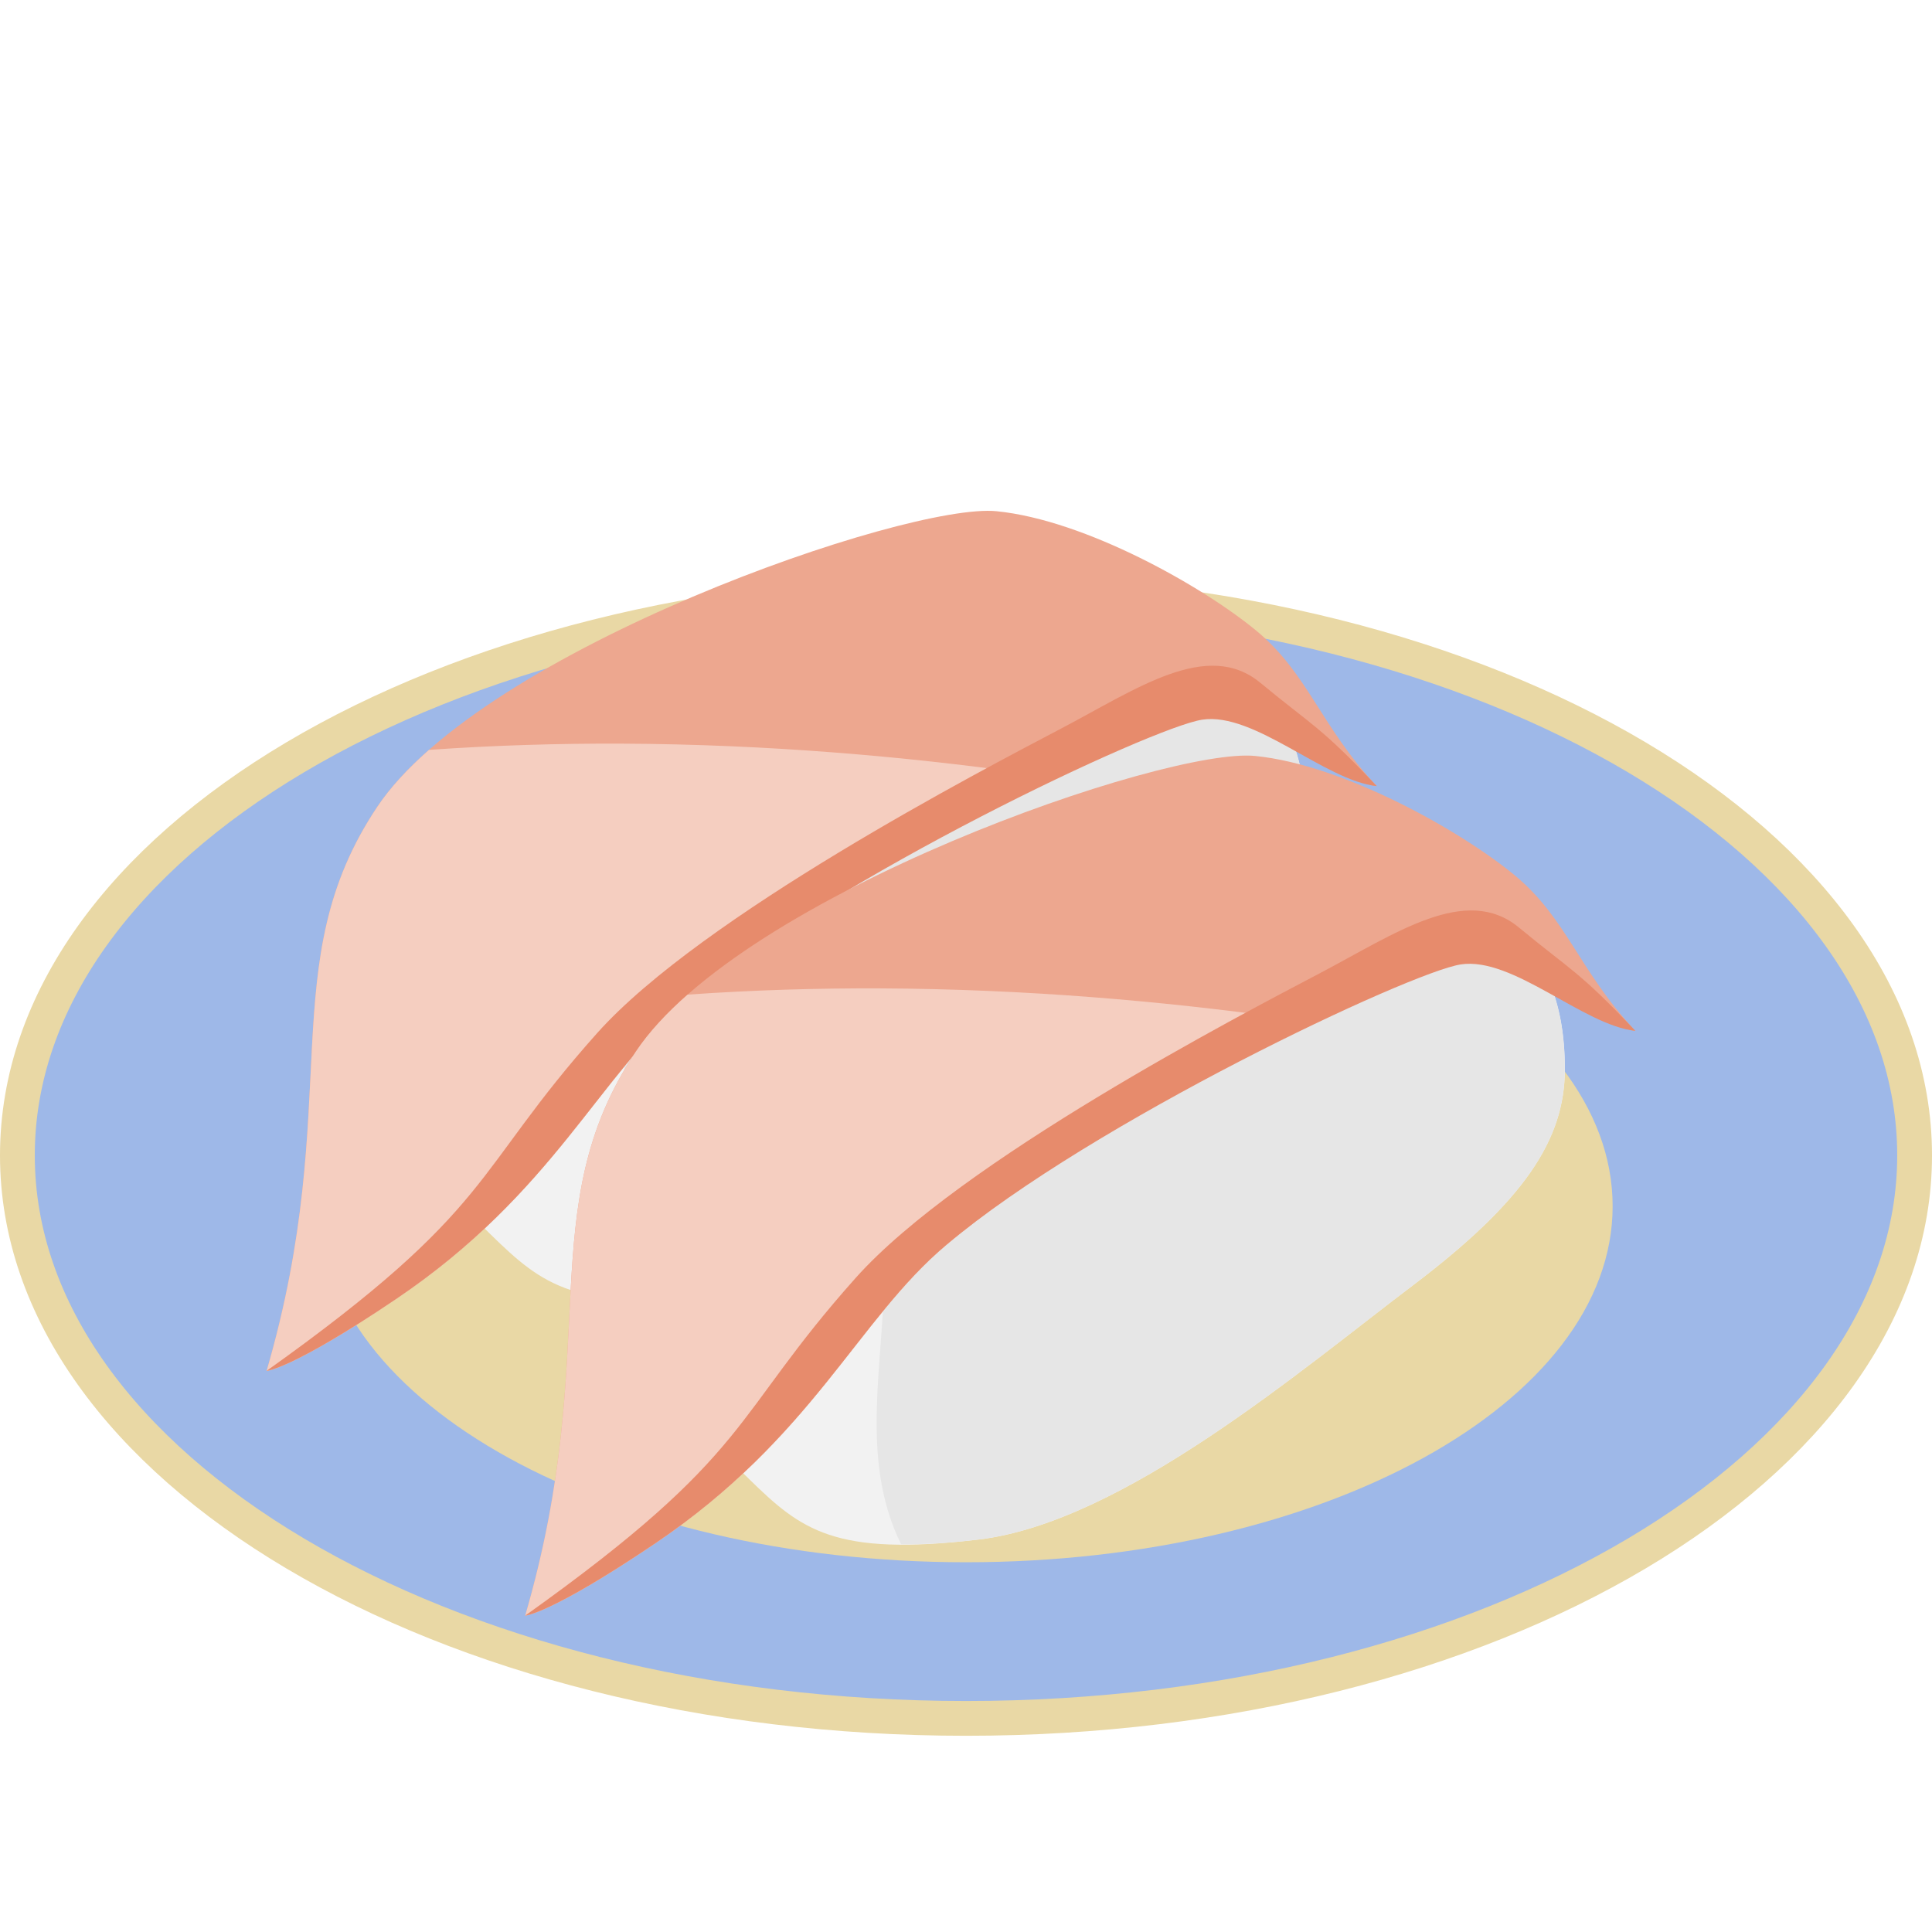
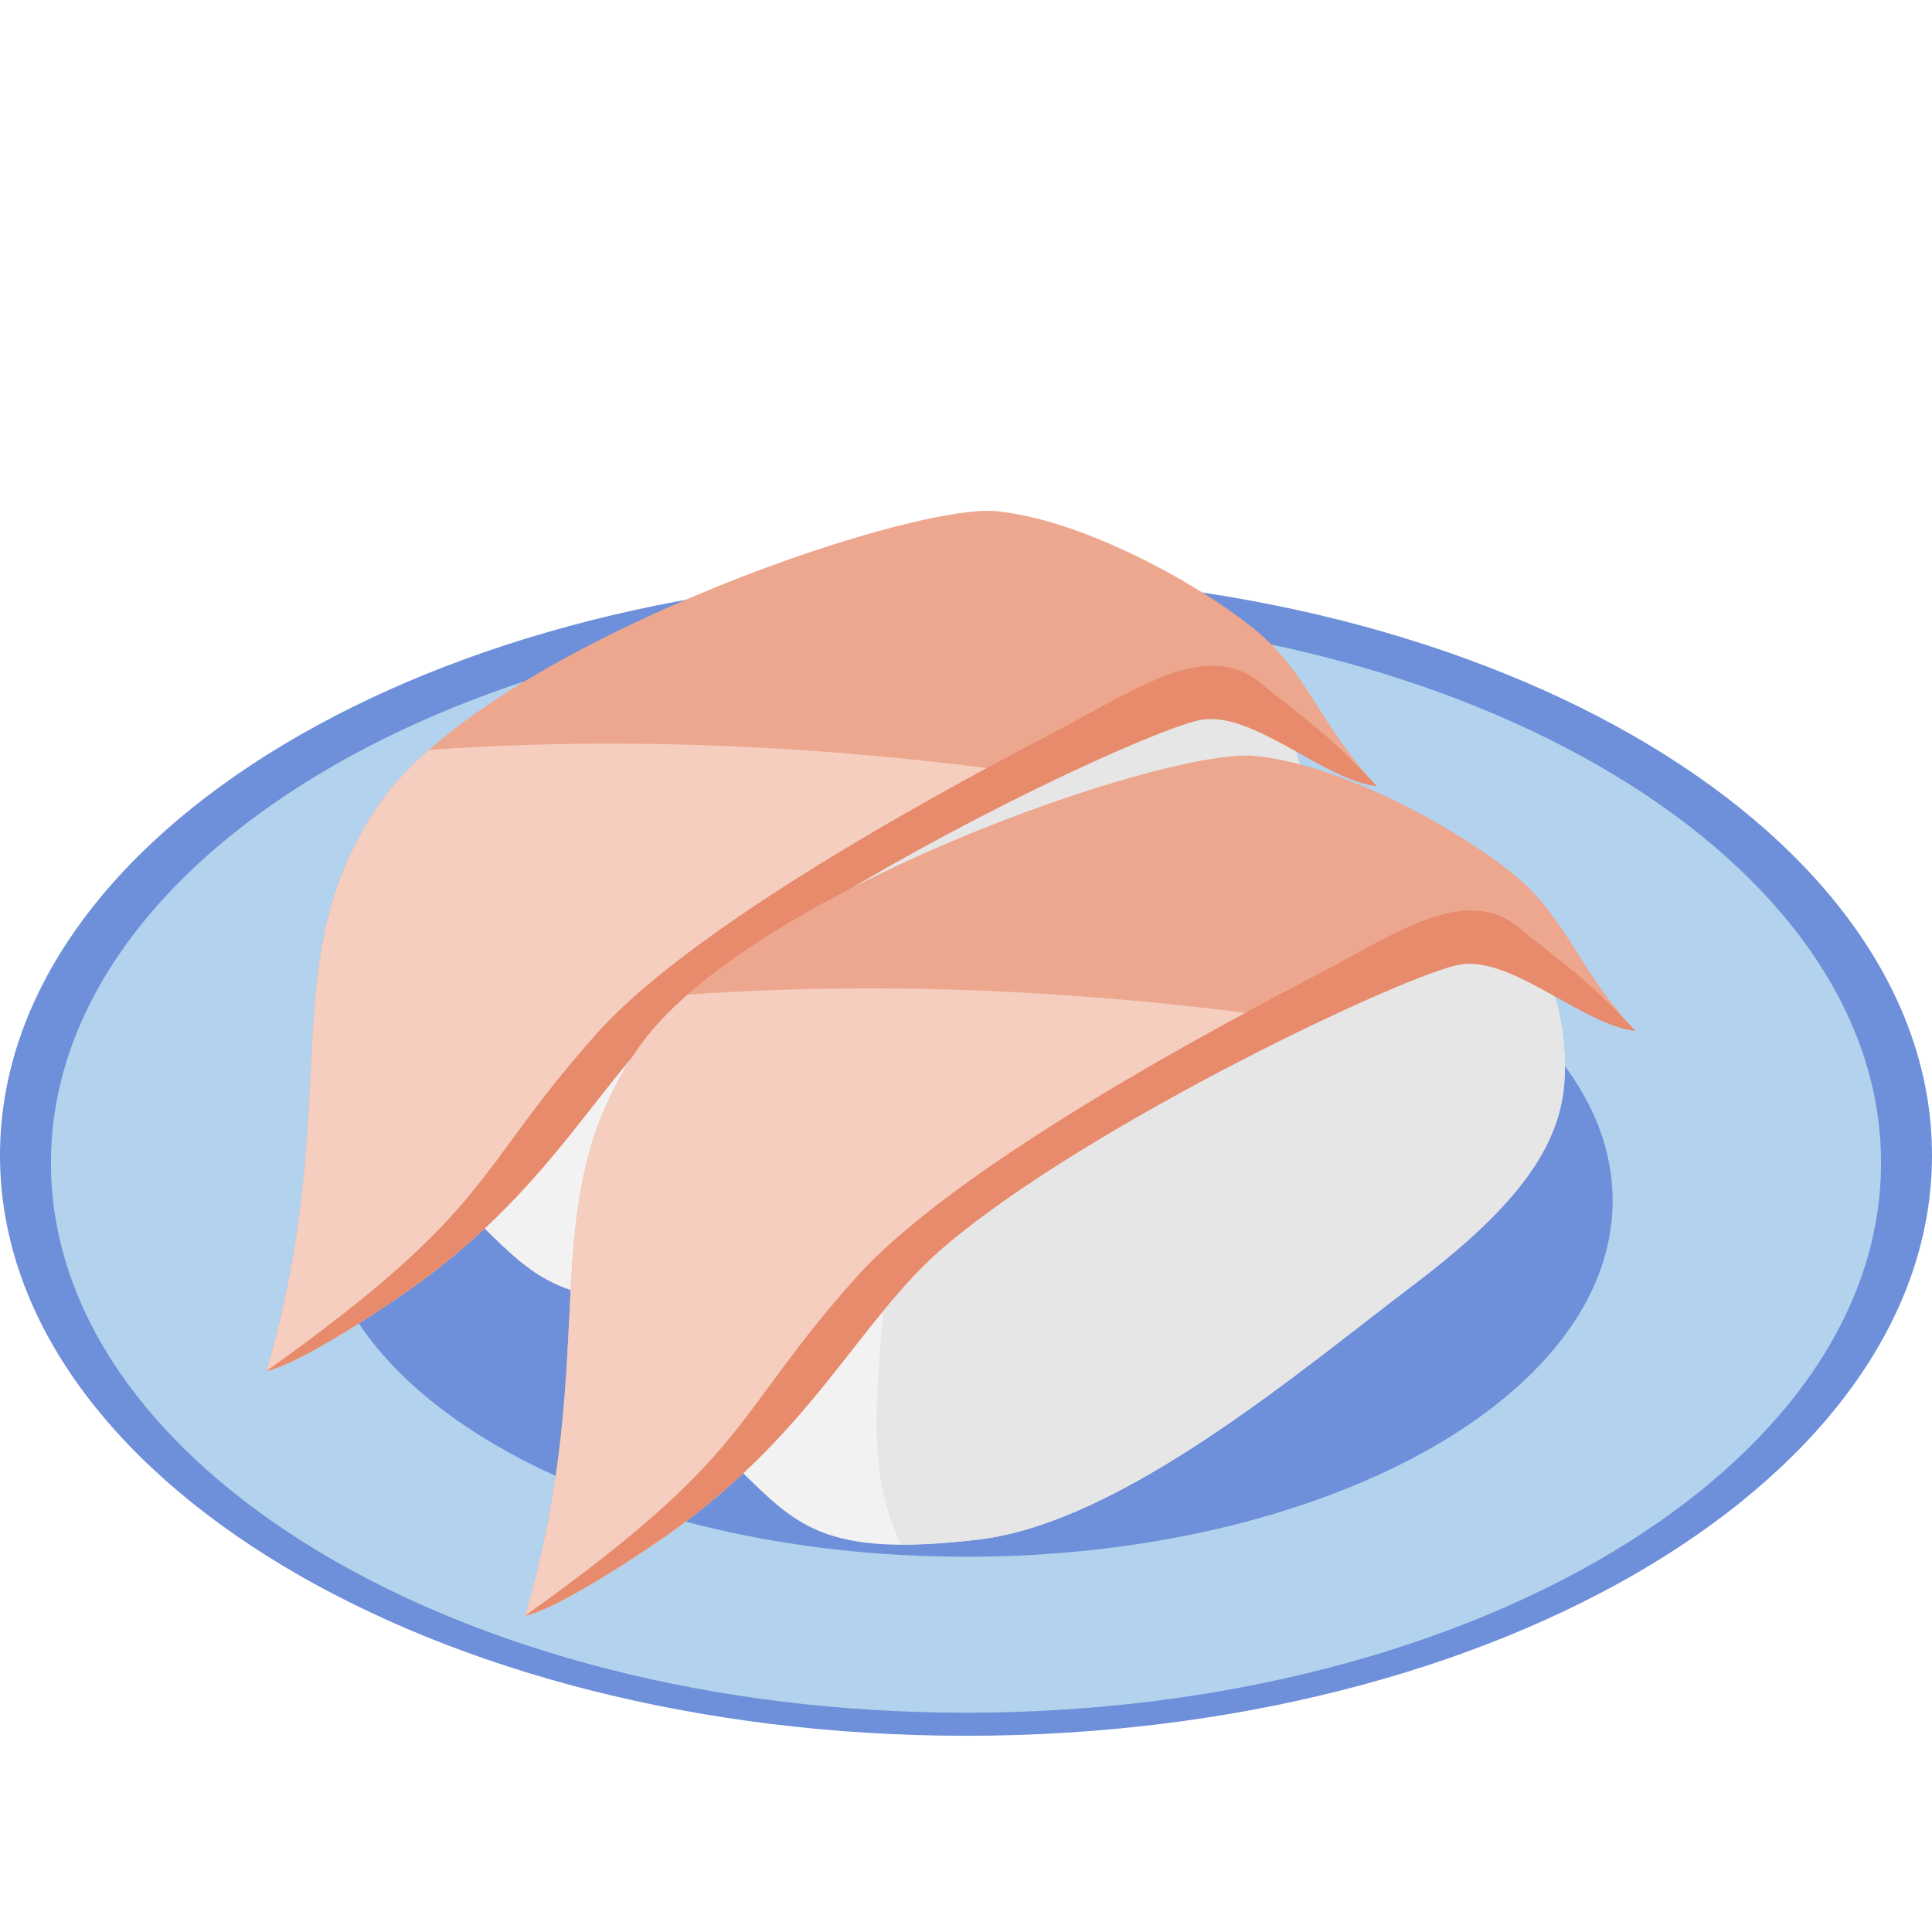
<svg xmlns="http://www.w3.org/2000/svg" viewBox="0 0 512 512" xml:space="preserve" version="1.1" id="svg2" width="512" height="512">
  <defs id="defs6">
    <clipPath id="clipPath16" clipPathUnits="userSpaceOnUse">
      <path id="path18" d="M 0,36 H 36 V 0 H 0 Z" />
    </clipPath>
    <clipPath id="clipPath28" clipPathUnits="userSpaceOnUse">
      <path id="path30" d="M 2.442,20.978 C 2.264,20.911 2.11,20.797 1.995,20.646 v 0 C 0.755,19.012 -0.619,12.529 3,9 V 9 C 6.557,5.532 9.822,4.696 11.777,4.505 v 0 C 11.81,4.502 11.885,4.498 11.918,4.498 v 0 c 2.458,0 18.332,10.761 19.524,13.235 v 0 c 1.371,2.842 1.281,8.399 -1.98,10.298 v 0 c -0.395,0.23 -0.914,0.337 -1.633,0.337 v 0 c -5.581,0 -24.582,-7.088 -25.387,-7.39" />
    </clipPath>
    <clipPath id="clipPath40" clipPathUnits="userSpaceOnUse">
      <path id="path42" d="M 0,36 H 36 V 0 H 0 Z" />
    </clipPath>
    <clipPath id="clipPath16-3" clipPathUnits="userSpaceOnUse">
      <path id="path18-6" d="M 0,36 H 36 V 0 H 0 Z" />
    </clipPath>
    <clipPath id="clipPath28-7" clipPathUnits="userSpaceOnUse">
      <path id="path30-5" d="M 2.442,20.978 C 2.264,20.911 2.11,20.797 1.995,20.646 v 0 C 0.755,19.012 -0.619,12.529 3,9 V 9 C 6.557,5.532 9.822,4.696 11.777,4.505 v 0 C 11.81,4.502 11.885,4.498 11.918,4.498 v 0 c 2.458,0 18.332,10.761 19.524,13.235 v 0 c 1.371,2.842 1.281,8.399 -1.98,10.298 v 0 c -0.395,0.23 -0.914,0.337 -1.633,0.337 v 0 c -5.581,0 -24.582,-7.088 -25.387,-7.39" />
    </clipPath>
    <clipPath id="clipPath16-9" clipPathUnits="userSpaceOnUse">
      <path id="path18-3" d="M 0,36 H 36 V 0 H 0 Z" />
    </clipPath>
    <clipPath id="clipPath28-6" clipPathUnits="userSpaceOnUse">
      <path id="path30-0" d="M 2.442,20.978 C 2.264,20.911 2.11,20.797 1.995,20.646 v 0 C 0.755,19.012 -0.619,12.529 3,9 V 9 C 6.557,5.532 9.822,4.696 11.777,4.505 v 0 C 11.81,4.502 11.885,4.498 11.918,4.498 v 0 c 2.458,0 18.332,10.761 19.524,13.235 v 0 c 1.371,2.842 1.281,8.399 -1.98,10.298 v 0 c -0.395,0.23 -0.914,0.337 -1.633,0.337 v 0 c -5.581,0 -24.582,-7.088 -25.387,-7.39" />
    </clipPath>
    <clipPath id="clipPath16-9-3" clipPathUnits="userSpaceOnUse">
      <path id="path18-3-6" d="M 0,36 H 36 V 0 H 0 Z" />
    </clipPath>
    <clipPath id="clipPath28-6-7" clipPathUnits="userSpaceOnUse">
      <path id="path30-0-5" d="M 2.442,20.978 C 2.264,20.911 2.11,20.797 1.995,20.646 v 0 C 0.755,19.012 -0.619,12.529 3,9 V 9 C 6.557,5.532 9.822,4.696 11.777,4.505 v 0 C 11.81,4.502 11.885,4.498 11.918,4.498 v 0 c 2.458,0 18.332,10.761 19.524,13.235 v 0 c 1.371,2.842 1.281,8.399 -1.98,10.298 v 0 c -0.395,0.23 -0.914,0.337 -1.633,0.337 v 0 c -5.581,0 -24.582,-7.088 -25.387,-7.39" />
    </clipPath>
    <clipPath id="clipPath16-9-7" clipPathUnits="userSpaceOnUse">
      <path id="path18-3-9" d="M 0,36 H 36 V 0 H 0 Z" />
    </clipPath>
    <clipPath id="clipPath28-6-2" clipPathUnits="userSpaceOnUse">
      <path id="path30-0-0" d="M 2.442,20.978 C 2.264,20.911 2.11,20.797 1.995,20.646 v 0 C 0.755,19.012 -0.619,12.529 3,9 V 9 C 6.557,5.532 9.822,4.696 11.777,4.505 v 0 C 11.81,4.502 11.885,4.498 11.918,4.498 v 0 c 2.458,0 18.332,10.761 19.524,13.235 v 0 c 1.371,2.842 1.281,8.399 -1.98,10.298 v 0 c -0.395,0.23 -0.914,0.337 -1.633,0.337 v 0 c -5.581,0 -24.582,-7.088 -25.387,-7.39" />
    </clipPath>
    <clipPath id="clipPath16-9-78" clipPathUnits="userSpaceOnUse">
      <path id="path18-3-4" d="M 0,36 H 36 V 0 H 0 Z" />
    </clipPath>
    <clipPath id="clipPath28-6-5" clipPathUnits="userSpaceOnUse">
      <path id="path30-0-03" d="M 2.442,20.978 C 2.264,20.911 2.11,20.797 1.995,20.646 v 0 C 0.755,19.012 -0.619,12.529 3,9 V 9 C 6.557,5.532 9.822,4.696 11.777,4.505 v 0 C 11.81,4.502 11.885,4.498 11.918,4.498 v 0 c 2.458,0 18.332,10.761 19.524,13.235 v 0 c 1.371,2.842 1.281,8.399 -1.98,10.298 v 0 c -0.395,0.23 -0.914,0.337 -1.633,0.337 v 0 c -5.581,0 -24.582,-7.088 -25.387,-7.39" />
    </clipPath>
    <clipPath id="clipPath16-9-7-6" clipPathUnits="userSpaceOnUse">
      <path id="path18-3-9-1" d="M 0,36 H 36 V 0 H 0 Z" />
    </clipPath>
    <clipPath id="clipPath28-6-2-0" clipPathUnits="userSpaceOnUse">
      <path id="path30-0-0-6" d="M 2.442,20.978 C 2.264,20.911 2.11,20.797 1.995,20.646 v 0 C 0.755,19.012 -0.619,12.529 3,9 V 9 C 6.557,5.532 9.822,4.696 11.777,4.505 v 0 C 11.81,4.502 11.885,4.498 11.918,4.498 v 0 c 2.458,0 18.332,10.761 19.524,13.235 v 0 c 1.371,2.842 1.281,8.399 -1.98,10.298 v 0 c -0.395,0.23 -0.914,0.337 -1.633,0.337 v 0 c -5.581,0 -24.582,-7.088 -25.387,-7.39" />
    </clipPath>
    <clipPath id="clipPath16-9-78-4" clipPathUnits="userSpaceOnUse">
      <path id="path18-3-4-9" d="M 0,36 H 36 V 0 H 0 Z" />
    </clipPath>
    <clipPath id="clipPath28-6-5-2" clipPathUnits="userSpaceOnUse">
      <path id="path30-0-03-0" d="M 2.442,20.978 C 2.264,20.911 2.11,20.797 1.995,20.646 v 0 C 0.755,19.012 -0.619,12.529 3,9 V 9 C 6.557,5.532 9.822,4.696 11.777,4.505 v 0 C 11.81,4.502 11.885,4.498 11.918,4.498 v 0 c 2.458,0 18.332,10.761 19.524,13.235 v 0 c 1.371,2.842 1.281,8.399 -1.98,10.298 v 0 c -0.395,0.23 -0.914,0.337 -1.633,0.337 v 0 c -5.581,0 -24.582,-7.088 -25.387,-7.39" />
    </clipPath>
    <clipPath id="clipPath16-9-1" clipPathUnits="userSpaceOnUse">
      <path id="path18-3-0" d="M 0,36 H 36 V 0 H 0 Z" />
    </clipPath>
    <clipPath id="clipPath28-6-3" clipPathUnits="userSpaceOnUse">
      <path id="path30-0-04" d="M 2.442,20.978 C 2.264,20.911 2.11,20.797 1.995,20.646 v 0 C 0.755,19.012 -0.619,12.529 3,9 V 9 C 6.557,5.532 9.822,4.696 11.777,4.505 v 0 C 11.81,4.502 11.885,4.498 11.918,4.498 v 0 c 2.458,0 18.332,10.761 19.524,13.235 v 0 c 1.371,2.842 1.281,8.399 -1.98,10.298 v 0 c -0.395,0.23 -0.914,0.337 -1.633,0.337 v 0 c -5.581,0 -24.582,-7.088 -25.387,-7.39" />
    </clipPath>
    <clipPath id="clipPath16-4" clipPathUnits="userSpaceOnUse">
      <path id="path18-4" d="M 0,36 H 36 V 0 H 0 Z" />
    </clipPath>
    <clipPath id="clipPath28-4" clipPathUnits="userSpaceOnUse">
      <path id="path30-7" d="M 2.442,20.978 C 2.264,20.911 2.11,20.797 1.995,20.646 v 0 C 0.755,19.012 -0.619,12.529 3,9 V 9 C 6.557,5.532 9.822,4.696 11.777,4.505 v 0 C 11.81,4.502 11.885,4.498 11.918,4.498 v 0 c 2.458,0 18.332,10.761 19.524,13.235 v 0 c 1.371,2.842 1.281,8.399 -1.98,10.298 v 0 c -0.395,0.23 -0.914,0.337 -1.633,0.337 v 0 c -5.581,0 -24.582,-7.088 -25.387,-7.39" />
    </clipPath>
  </defs>
  <g id="layer3" style="display:inline" transform="translate(0,467)">
-     <g id="g881">
-       <ellipse ry="149.2" rx="251.391" cy="-160.809" cx="256" id="path13935" style="opacity:1;fill:#9eb8e8;fill-opacity:1;stroke:#e9d8a5;stroke-width:9.219;stroke-linecap:round;stroke-linejoin:round;stroke-miterlimit:4;stroke-dasharray:none;stroke-dashoffset:0;stroke-opacity:1" />
-       <ellipse ry="94.36" rx="171.365" cy="-147.346" cx="256" id="path13935-2" style="opacity:1;fill:#e9d8a5;fill-opacity:1;stroke:none;stroke-width:0.326;stroke-linecap:round;stroke-linejoin:round;stroke-miterlimit:4;stroke-dasharray:1.954, 0.651;stroke-dashoffset:0;stroke-opacity:1" />
+     <g id="g937">
+       <ellipse ry="153.809" rx="256" cy="-160.809" cx="256" id="path879" style="opacity:1;vector-effect:none;fill:#6e8fd9;fill-opacity:1;stroke:none;stroke-width:13.268;stroke-linecap:butt;stroke-linejoin:miter;stroke-miterlimit:4;stroke-dasharray:none;stroke-dashoffset:0;stroke-opacity:1" />
+       <path transform="translate(0,-467)" id="path879-6" d="M 256 162.492 A 242.5 145.698 0 0 0 13.5 308.191 A 242.5 145.698 0 0 0 256 453.889 A 242.5 145.698 0 0 0 498.5 308.191 A 242.5 145.698 0 0 0 256 162.492 z M 256 223.83 A 171.365 94.36 0 0 1 427.365 318.191 A 171.365 94.36 0 0 1 256 412.551 A 171.365 94.36 0 0 1 84.635 318.191 A 171.365 94.36 0 0 1 256 223.83 z " style="display:inline;opacity:1;vector-effect:none;fill:#b2d2ed;fill-opacity:1;stroke:none;stroke-width:12.568;stroke-linecap:butt;stroke-linejoin:miter;stroke-miterlimit:4;stroke-dasharray:none;stroke-dashoffset:0;stroke-opacity:1" />
    </g>
  </g>
  <g id="layer2" style="display:inline" transform="translate(0,467)">
    <g transform="translate(-68.53011,-64.85838)" style="display:inline" id="g1028-3">
      <g transform="matrix(11.55997,0,0,11.55999,-10.99094,-475.251)" id="g967-56">
        <path style="opacity:1;vector-effect:none;fill:#f2f2f2;fill-opacity:1;stroke:none;stroke-width:0.965;stroke-linecap:butt;stroke-linejoin:miter;stroke-miterlimit:4;stroke-dasharray:none;stroke-dashoffset:0;stroke-opacity:1" d="m 29.827,20.553 c -3.096,0.563 -9.893,2.901 -12.21,4.318 -2.317,1.417 -2.115,4.052 -2.106,5.532 0.009,1.48 1.425,3.058 2.615,4.22 1.189,1.162 1.956,1.779 5.264,1.384 3.309,-0.396 7.404,-3.901 9.95,-5.826 2.545,-1.925 3.485,-3.338 3.485,-4.953 1.49e-4,-1.616 -0.493,-2.636 -1.524,-3.695 -1.032,-1.059 -2.376,-1.542 -5.473,-0.979 z" id="path886-2" />
        <path style="opacity:1;vector-effect:none;fill:#e6e6e6;fill-opacity:1;stroke:none;stroke-width:1.002;stroke-linecap:butt;stroke-linejoin:miter;stroke-miterlimit:4;stroke-dasharray:none;stroke-dashoffset:0;stroke-opacity:1" d="m 31.844,20.32 c -0.578,0.017 -1.244,0.092 -2.018,0.232 -1.913,0.348 -5.236,1.374 -8.045,2.441 -1.088,2.069 -0.552,4.38 -0.554,6.729 8.54e-4,2.221 -0.596,4.411 0.382,6.395 0.503,0.003 1.074,-0.027 1.779,-0.111 3.309,-0.396 7.406,-3.901 9.951,-5.826 2.545,-1.925 3.485,-3.337 3.484,-4.953 1.49e-4,-1.616 -0.494,-2.636 -1.525,-3.695 -0.774,-0.794 -1.722,-1.263 -3.455,-1.211 z" id="path927-9" />
      </g>
      <path id="path12905-2-1" d="m 139.185,-38.849 c 20.814,-71.429 1.467,-107.917 29.376,-149.544 27.909,-41.628 140.412,-80.637 164.064,-78.272 23.652,2.365 54.782,20.032 68.844,31.67 13.718,11.353 17.013,25.332 31.913,41.178 -13.718,-1.419 -35.242,-35.005 -47.541,-29.329 -12.299,5.677 -96.096,53.328 -135.03,86.032 -23.652,19.868 -35.373,50.946 -77.474,79.328 -27.616,18.617 -34.154,18.936 -34.154,18.936 z" style="opacity:1;fill:#eda78f;fill-opacity:1;stroke:none;stroke-width:0.24;stroke-linecap:round;stroke-linejoin:round;stroke-miterlimit:4;stroke-dasharray:1.44, 0.48;stroke-dashoffset:0;stroke-opacity:1" />
      <path transform="translate(0,-467)" id="path1004-2" d="m 233.209,261.932 c -16.593,-0.069 -33.655,0.437 -50.99,1.652 -5.596,4.923 -10.259,9.951 -13.658,15.021 -27.909,41.628 -8.561,78.116 -29.375,149.545 0,0 6.539,-0.318 34.154,-18.936 42.101,-28.383 53.821,-59.46 77.473,-79.328 22.292,-18.725 59.254,-42.321 89.119,-60.162 -31.411,-4.35 -67.763,-7.63 -106.723,-7.793 z" style="opacity:1;vector-effect:none;fill:#f5cec0;fill-opacity:1;stroke:none;stroke-width:1.002;stroke-linecap:butt;stroke-linejoin:miter;stroke-miterlimit:4;stroke-dasharray:none;stroke-dashoffset:0;stroke-opacity:1" />
      <path id="path12905-0-0-7" d="m 139.185,-38.849 c 60.98,-43.456 54.221,-52.127 87.599,-89.513 27.656,-30.977 101.895,-69.636 122.937,-80.694 20.066,-10.545 38.762,-23.769 52.825,-12.132 13.718,11.353 15.937,11.524 30.838,27.371 -13.718,-1.419 -32.452,-19.726 -46.273,-17.6 -13.388,2.06 -97.364,41.599 -136.298,74.304 -23.652,19.868 -35.373,50.946 -77.474,79.328 -27.616,18.617 -34.154,18.936 -34.154,18.936 z" style="opacity:1;fill:#e78b6c;fill-opacity:1;stroke:none;stroke-width:0.24;stroke-linecap:round;stroke-linejoin:round;stroke-miterlimit:4;stroke-dasharray:1.44, 0.48;stroke-dashoffset:0;stroke-opacity:1" />
    </g>
  </g>
  <g id="layer1" style="display:inline" transform="translate(0,467)">
    <g id="g1028">
      <g transform="matrix(11.55997,0,0,11.55999,-10.99094,-475.251)" id="g967">
        <path style="opacity:1;vector-effect:none;fill:#f2f2f2;fill-opacity:1;stroke:none;stroke-width:0.965;stroke-linecap:butt;stroke-linejoin:miter;stroke-miterlimit:4;stroke-dasharray:none;stroke-dashoffset:0;stroke-opacity:1" d="m 29.827,20.553 c -3.096,0.563 -9.893,2.901 -12.21,4.318 -2.317,1.417 -2.115,4.052 -2.106,5.532 0.009,1.48 1.425,3.058 2.615,4.22 1.189,1.162 1.956,1.779 5.264,1.384 3.309,-0.396 7.404,-3.901 9.95,-5.826 2.545,-1.925 3.485,-3.338 3.485,-4.953 1.49e-4,-1.616 -0.493,-2.636 -1.524,-3.695 -1.032,-1.059 -2.376,-1.542 -5.473,-0.979 z" id="path886" />
        <path style="opacity:1;vector-effect:none;fill:#e6e6e6;fill-opacity:1;stroke:none;stroke-width:1.002;stroke-linecap:butt;stroke-linejoin:miter;stroke-miterlimit:4;stroke-dasharray:none;stroke-dashoffset:0;stroke-opacity:1" d="m 31.844,20.32 c -0.578,0.017 -1.244,0.092 -2.018,0.232 -1.913,0.348 -5.236,1.374 -8.045,2.441 -1.088,2.069 -0.552,4.38 -0.554,6.729 8.54e-4,2.221 -0.596,4.411 0.382,6.395 0.503,0.003 1.074,-0.027 1.779,-0.111 3.309,-0.396 7.406,-3.901 9.951,-5.826 2.545,-1.925 3.485,-3.337 3.484,-4.953 1.49e-4,-1.616 -0.494,-2.636 -1.525,-3.695 -0.774,-0.794 -1.722,-1.263 -3.455,-1.211 z" id="path927" />
      </g>
      <path id="path12905-2" d="m 139.185,-38.849 c 20.814,-71.429 1.467,-107.917 29.376,-149.544 27.909,-41.628 140.412,-80.637 164.064,-78.272 23.652,2.365 54.782,20.032 68.844,31.67 13.718,11.353 17.013,25.332 31.913,41.178 -13.718,-1.419 -35.242,-35.005 -47.541,-29.329 -12.299,5.677 -96.096,53.328 -135.03,86.032 -23.652,19.868 -35.373,50.946 -77.474,79.328 -27.616,18.617 -34.154,18.936 -34.154,18.936 z" style="opacity:1;fill:#eda78f;fill-opacity:1;stroke:none;stroke-width:0.24;stroke-linecap:round;stroke-linejoin:round;stroke-miterlimit:4;stroke-dasharray:1.44, 0.48;stroke-dashoffset:0;stroke-opacity:1" />
      <path transform="translate(0,-467)" id="path1004" d="m 233.209,261.932 c -16.593,-0.069 -33.655,0.437 -50.99,1.652 -5.596,4.923 -10.259,9.951 -13.658,15.021 -27.909,41.628 -8.561,78.116 -29.375,149.545 0,0 6.539,-0.318 34.154,-18.936 42.101,-28.383 53.821,-59.46 77.473,-79.328 22.292,-18.725 59.254,-42.321 89.119,-60.162 -31.411,-4.35 -67.763,-7.63 -106.723,-7.793 z" style="opacity:1;vector-effect:none;fill:#f5cec0;fill-opacity:1;stroke:none;stroke-width:1.002;stroke-linecap:butt;stroke-linejoin:miter;stroke-miterlimit:4;stroke-dasharray:none;stroke-dashoffset:0;stroke-opacity:1" />
      <path id="path12905-0-0" d="m 139.185,-38.849 c 60.98,-43.456 54.221,-52.127 87.599,-89.513 27.656,-30.977 101.895,-69.636 122.937,-80.694 20.066,-10.545 38.762,-23.769 52.825,-12.132 13.718,11.353 15.937,11.524 30.838,27.371 -13.718,-1.419 -32.452,-19.726 -46.273,-17.6 -13.388,2.06 -97.364,41.599 -136.298,74.304 -23.652,19.868 -35.373,50.946 -77.474,79.328 -27.616,18.617 -34.154,18.936 -34.154,18.936 z" style="opacity:1;fill:#e78b6c;fill-opacity:1;stroke:none;stroke-width:0.24;stroke-linecap:round;stroke-linejoin:round;stroke-miterlimit:4;stroke-dasharray:1.44, 0.48;stroke-dashoffset:0;stroke-opacity:1" />
    </g>
  </g>
</svg>
